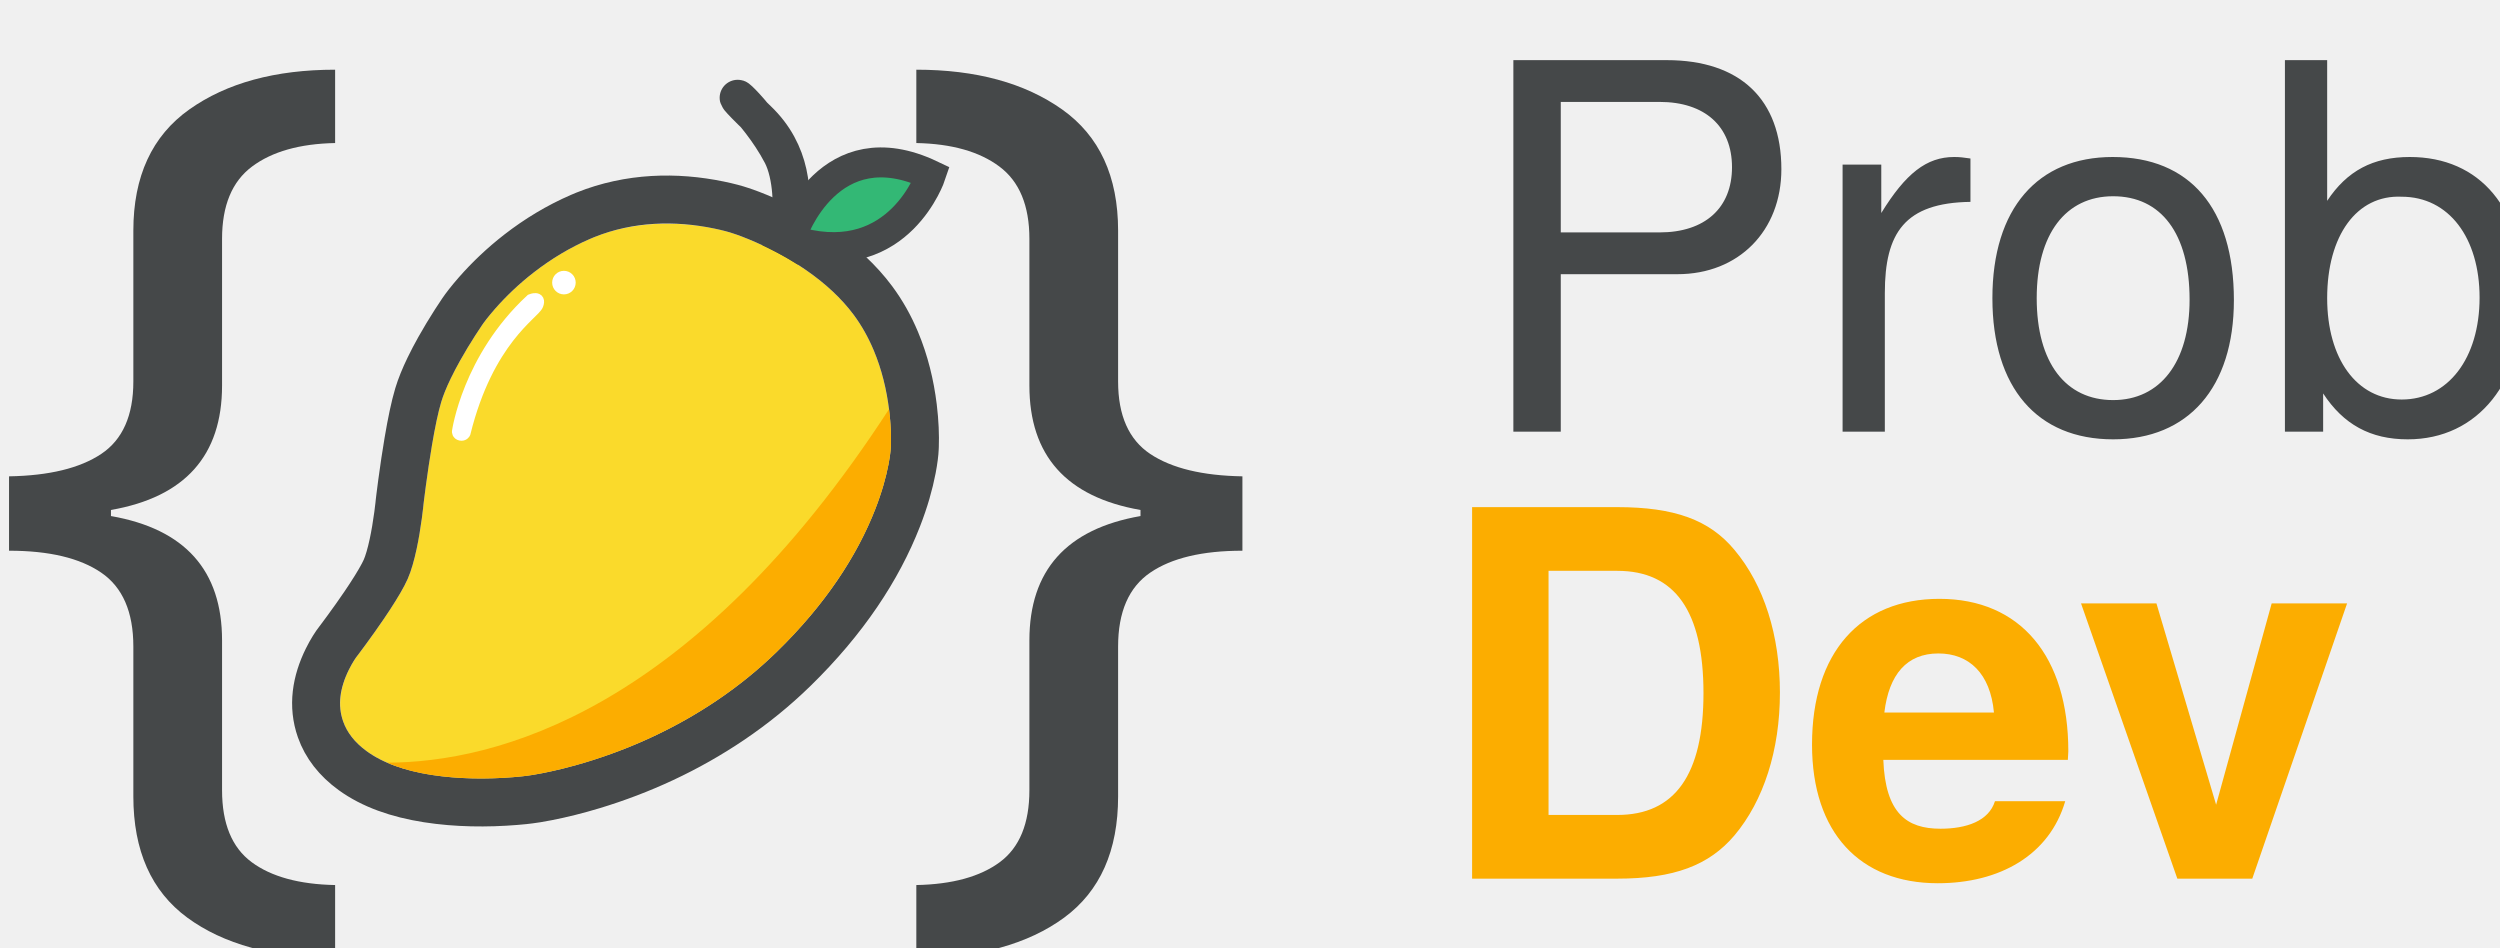
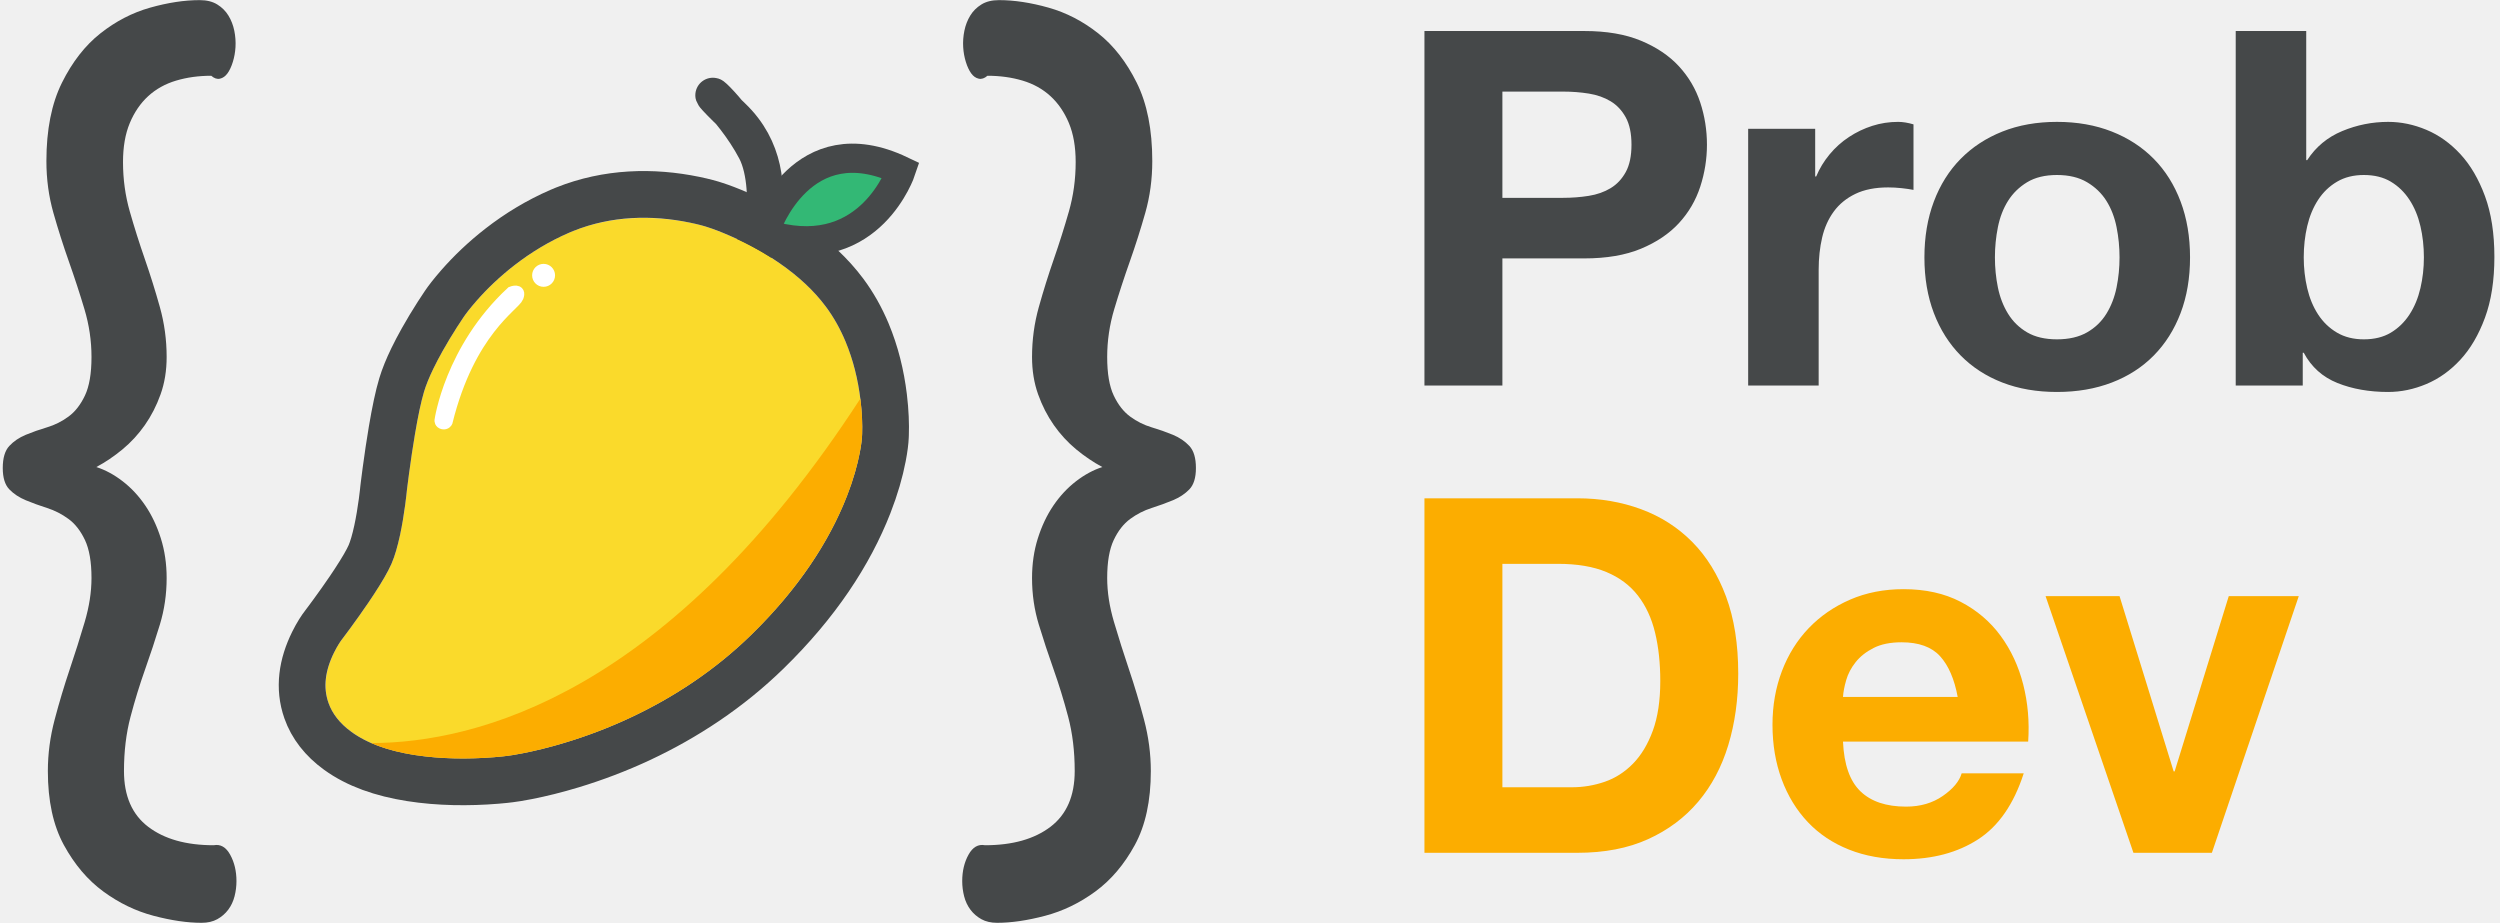
- <svg xmlns="http://www.w3.org/2000/svg" xmlns:xlink="http://www.w3.org/1999/xlink" width="417px" height="158px" viewBox="0 0 417 158" version="1.1">
+ <svg xmlns="http://www.w3.org/2000/svg" xmlns:xlink="http://www.w3.org/1999/xlink" width="428px" height="158px" viewBox="0 0 428 158" version="1.1">
  <defs>
    <path d="M65.483,22.835 C65.483,22.835 53.439,18.657 41.658,23.772 C29.876,28.886 23.629,38.2 23.629,38.2 C23.629,38.2 18.423,45.755 16.854,50.975 C15.284,56.194 13.9,68.022 13.9,68.022 C13.9,68.022 13.134,76.198 11.272,80.457 C9.409,84.716 2.889,93.259 2.889,93.259 C2.889,93.259 -4.545,102.709 4.437,109.225 C13.418,115.741 31.061,113.323 31.061,113.323 C31.061,113.323 54.392,110.61 72.824,92.64 C91.257,74.67 91.84,58.559 91.84,58.559 C91.84,58.559 92.703,45.899 85.643,36.414 C78.583,26.929 65.483,22.835 65.483,22.835 Z" id="path-1" />
  </defs>
  <g id="Page-1" stroke="none" stroke-width="1" fill="none" fill-rule="evenodd">
-     <g id="Group-3" transform="translate(-4, -28)">
-       <g id="Group" transform="translate(60.74188, 44.0837)">
+     <g id="Group-3">
+       <g id="Group" transform="translate(55.74188, 16.0837)">
        <path d="M71.453,31.718 C71.453,31.718 81.168,14.71 69.748,3.787 C61.899,-3.72 69.313,1.728 73.493,9.692 C75.329,13.192 75.404,19.202 74.748,21.209 C72.65,27.627 71.453,31.718 71.453,31.718 Z" id="Path-2" stroke="#454849" stroke-width="6" />
        <g id="Path">
          <use fill="#FADA2B" fill-rule="evenodd" xlink:href="#path-1" />
          <path stroke="#454849" stroke-width="8" d="M66.734,19.036 C65.991,18.782 64.781,18.443 63.182,18.114 C56.011,16.636 48.291,16.791 40.922,19.744 C40.635,19.86 40.349,19.979 40.065,20.102 C36.367,21.707 32.961,23.774 29.846,26.19 C27.139,28.291 24.797,30.54 22.818,32.797 C21.608,34.178 20.77,35.282 20.307,35.972 C20.086,36.293 19.666,36.922 19.133,37.755 C18.247,39.138 17.362,40.6 16.531,42.082 C15.918,43.177 15.356,44.243 14.858,45.272 C14.062,46.917 13.441,48.435 13.023,49.823 C12.452,51.723 11.898,54.367 11.349,57.619 C10.98,59.799 10.635,62.124 10.323,64.447 C10.214,65.259 10.117,66.014 10.032,66.692 C9.981,67.101 9.946,67.396 9.927,67.557 C9.908,67.744 9.888,67.941 9.857,68.224 C9.804,68.706 9.738,69.245 9.66,69.827 C9.438,71.483 9.163,73.136 8.837,74.657 C8.458,76.423 8.035,77.875 7.607,78.855 C7.148,79.904 6.205,81.523 4.917,83.488 C4.631,83.925 4.331,84.376 4.017,84.838 C3.076,86.224 2.063,87.65 1.049,89.033 C0.694,89.517 0.365,89.961 0.07,90.354 C-0.105,90.587 -0.228,90.75 -0.29,90.832 C-0.775,91.447 -1.464,92.496 -2.141,93.866 C-3.998,97.624 -4.67,101.629 -3.273,105.594 C-2.346,108.223 -0.555,110.546 2.088,112.463 C5.387,114.856 9.619,116.334 14.565,117.112 C19.418,117.876 24.501,117.915 29.239,117.529 C30.325,117.441 31.135,117.35 31.604,117.286 C32.122,117.227 33.158,117.067 34.571,116.79 C36.878,116.337 39.435,115.709 42.183,114.876 C50.016,112.501 57.848,108.955 65.178,103.994 C68.891,101.48 72.384,98.656 75.617,95.504 C84.094,87.239 89.703,78.683 92.971,70.315 C94.133,67.338 94.916,64.583 95.39,62.108 C95.678,60.603 95.805,59.471 95.835,58.764 C95.841,58.663 95.848,58.526 95.854,58.352 C95.918,56.605 95.846,54.386 95.538,51.856 C95.079,48.087 94.171,44.357 92.695,40.83 C91.671,38.384 90.398,36.103 88.852,34.025 C86.518,30.89 83.525,28.134 80.034,25.716 C77.121,23.698 74.024,22.024 70.927,20.663 C69.096,19.859 67.639,19.322 66.734,19.036 Z" />
        </g>
        <path d="M7.821,111.128 C25.857,111.099 58.716,102.752 91.546,52.169 C92.019,55.929 91.84,58.559 91.84,58.559 C91.84,58.559 91.257,74.67 72.824,92.64 C54.392,110.61 31.061,113.323 31.061,113.323 C31.061,113.323 17.225,115.219 7.821,111.128 Z" id="Combined-Shape" fill="#FCAD00" />
        <path d="M75.429,22.903 C75.429,22.903 81.527,5.021 98.528,13.105 C98.528,13.105 93.338,28.679 76.755,24.396 L75.429,22.903 Z" id="Path-3" stroke="#454849" stroke-width="5" fill="#33B875" />
        <ellipse id="Oval" fill="#FFFFFF" cx="37.321" cy="31.055" rx="1.964" ry="1.966" />
        <path d="M19.643,55.906 C19.643,55.906 21.349,43.702 31.857,33.948 C31.857,33.948 33.457,33.306 32.895,34.759 C32.333,36.211 24.611,40.531 20.747,56.134 C20.747,56.134 20.564,56.521 20.087,56.418 C19.611,56.316 19.643,55.906 19.643,55.906 Z" id="Path-5" stroke="#FFFFFF" stroke-width="2" fill="#FFFFFF" />
      </g>
-       <text id="{" transform="translate(190.5, 115.5) scale(-1, 1) translate(-190.5, -115.5) " font-family="GrandHotel-Regular, Grand Hotel" font-size="170" font-weight="normal" fill="#454849">
-         <tspan x="165" y="161">{</tspan>
-       </text>
-       <text id="{" font-family="GrandHotel-Regular, Grand Hotel" font-size="170" font-weight="normal" fill="#454849">
-         <tspan x="0.742" y="161">{</tspan>
-       </text>
-       <g id="Group-2" transform="translate(243, 19)" font-size="85" font-family="HelveticaNeue, Helvetica Neue" line-spacing="80" font-weight="normal">
-         <text id="Prob-Dev">
-           <tspan x="5.695" y="81" fill="#454849">Prob</tspan>
-           <tspan x="267.58" y="97.545" font-family="HelveticaNeue-Light, Helvetica Neue" font-weight="300" fill="#454849" />
-           <tspan x="0" y="155.559" font-family="HelveticaNeue-Bold, Helvetica Neue" font-weight="bold" fill="#FCAD00">Dev</tspan>
-         </text>
+       <path d="M198.765,157.985 C196.33,157.985 193.591,157.584 190.547,156.782 C187.503,155.979 184.639,154.596 181.956,152.631 C179.272,150.667 177.017,148.011 175.19,144.663 C173.364,141.315 172.451,137.095 172.451,132.004 C172.451,129.071 172.839,126.138 173.613,123.205 C174.388,120.272 175.246,117.408 176.187,114.614 C177.127,111.819 177.985,109.108 178.76,106.479 C179.535,103.85 179.922,101.346 179.922,98.967 C179.922,96.2 179.548,94.028 178.801,92.451 C178.054,90.874 177.113,89.67 175.979,88.84 C174.845,88.01 173.627,87.387 172.327,86.972 C171.026,86.557 169.809,86.114 168.674,85.644 C167.54,85.174 166.599,84.551 165.852,83.776 C165.105,83.002 164.731,81.784 164.731,80.124 C164.731,78.409 165.105,77.15 165.852,76.347 C166.599,75.545 167.54,74.908 168.674,74.438 C169.809,73.968 171.026,73.539 172.327,73.151 C173.627,72.764 174.845,72.155 175.979,71.325 C177.113,70.495 178.054,69.292 178.801,67.714 C179.548,66.137 179.922,63.938 179.922,61.115 C179.922,58.348 179.521,55.623 178.718,52.939 C177.916,50.255 177.03,47.543 176.062,44.804 C175.094,42.065 174.208,39.284 173.406,36.462 C172.603,33.64 172.202,30.679 172.202,27.58 C172.202,22.212 173.088,17.744 174.858,14.174 C176.629,10.605 178.829,7.783 181.458,5.708 C184.086,3.632 186.922,2.166 189.966,1.308 C193.009,0.45 195.832,0.021 198.433,0.021 C199.65,0.021 200.66,0.271 201.462,0.769 C202.265,1.267 202.901,1.903 203.372,2.678 C203.842,3.452 204.174,4.31 204.368,5.251 C204.561,6.192 204.631,7.132 204.575,8.073 C204.52,8.959 204.368,9.803 204.119,10.605 C203.87,11.407 203.565,12.058 203.206,12.556 C202.846,13.054 202.417,13.358 201.919,13.469 C201.421,13.579 200.923,13.413 200.425,12.971 C198.267,12.971 196.261,13.247 194.407,13.801 C192.553,14.354 190.962,15.24 189.634,16.457 C188.306,17.674 187.254,19.21 186.479,21.064 C185.705,22.918 185.317,25.145 185.317,27.746 C185.317,30.679 185.705,33.501 186.479,36.213 C187.254,38.924 188.112,41.636 189.053,44.348 C189.993,47.059 190.851,49.798 191.626,52.565 C192.401,55.332 192.788,58.182 192.788,61.115 C192.788,63.439 192.442,65.57 191.75,67.507 C191.059,69.444 190.16,71.201 189.053,72.778 C187.946,74.355 186.673,75.738 185.234,76.928 C183.796,78.118 182.301,79.128 180.752,79.958 C182.301,80.456 183.809,81.272 185.276,82.407 C186.742,83.541 188.029,84.925 189.136,86.557 C190.243,88.19 191.128,90.057 191.792,92.16 C192.456,94.263 192.788,96.532 192.788,98.967 C192.788,101.734 192.401,104.39 191.626,106.936 C190.851,109.481 190.007,112.041 189.094,114.614 C188.181,117.187 187.351,119.885 186.604,122.707 C185.857,125.529 185.483,128.628 185.483,132.004 C185.483,136.265 186.867,139.447 189.634,141.55 C192.401,143.653 196.136,144.704 200.84,144.704 C202.002,144.483 202.943,145.022 203.662,146.323 C204.382,147.623 204.741,149.131 204.741,150.847 C204.741,151.732 204.631,152.604 204.409,153.461 C204.188,154.319 203.828,155.08 203.33,155.744 C202.832,156.408 202.209,156.948 201.462,157.363 C200.715,157.778 199.816,157.985 198.765,157.985 Z" id="{" fill="#454849" transform="translate(184.7363, 79.00342) scale(-1, 1) translate(-184.7363, -79.00342) " />
+       <path d="M34.507,157.985 C32.072,157.985 29.332,157.584 26.289,156.782 C23.245,155.979 20.381,154.596 17.697,152.631 C15.014,150.667 12.758,148.011 10.932,144.663 C9.106,141.315 8.193,137.095 8.193,132.004 C8.193,129.071 8.58,126.138 9.355,123.205 C10.13,120.272 10.988,117.408 11.928,114.614 C12.869,111.819 13.727,109.108 14.502,106.479 C15.276,103.85 15.664,101.346 15.664,98.967 C15.664,96.2 15.29,94.028 14.543,92.451 C13.796,90.874 12.855,89.67 11.721,88.84 C10.586,88.01 9.369,87.387 8.069,86.972 C6.768,86.557 5.551,86.114 4.416,85.644 C3.282,85.174 2.341,84.551 1.594,83.776 C0.847,83.002 0.473,81.784 0.473,80.124 C0.473,78.409 0.847,77.15 1.594,76.347 C2.341,75.545 3.282,74.908 4.416,74.438 C5.551,73.968 6.768,73.539 8.069,73.151 C9.369,72.764 10.586,72.155 11.721,71.325 C12.855,70.495 13.796,69.292 14.543,67.714 C15.29,66.137 15.664,63.938 15.664,61.115 C15.664,58.348 15.263,55.623 14.46,52.939 C13.658,50.255 12.772,47.543 11.804,44.804 C10.835,42.065 9.95,39.284 9.148,36.462 C8.345,33.64 7.944,30.679 7.944,27.58 C7.944,22.212 8.829,17.744 10.6,14.174 C12.371,10.605 14.571,7.783 17.199,5.708 C19.828,3.632 22.664,2.166 25.708,1.308 C28.751,0.45 31.574,0.021 34.175,0.021 C35.392,0.021 36.402,0.271 37.204,0.769 C38.007,1.267 38.643,1.903 39.113,2.678 C39.584,3.452 39.916,4.31 40.11,5.251 C40.303,6.192 40.372,7.132 40.317,8.073 C40.262,8.959 40.11,9.803 39.861,10.605 C39.612,11.407 39.307,12.058 38.947,12.556 C38.588,13.054 38.159,13.358 37.661,13.469 C37.163,13.579 36.665,13.413 36.167,12.971 C34.008,12.971 32.002,13.247 30.149,13.801 C28.295,14.354 26.704,15.24 25.376,16.457 C24.048,17.674 22.996,19.21 22.221,21.064 C21.447,22.918 21.059,25.145 21.059,27.746 C21.059,30.679 21.447,33.501 22.221,36.213 C22.996,38.924 23.854,41.636 24.795,44.348 C25.735,47.059 26.593,49.798 27.368,52.565 C28.143,55.332 28.53,58.182 28.53,61.115 C28.53,63.439 28.184,65.57 27.492,67.507 C26.801,69.444 25.901,71.201 24.795,72.778 C23.688,74.355 22.415,75.738 20.976,76.928 C19.537,78.118 18.043,79.128 16.494,79.958 C18.043,80.456 19.551,81.272 21.018,82.407 C22.484,83.541 23.771,84.925 24.878,86.557 C25.984,88.19 26.87,90.057 27.534,92.16 C28.198,94.263 28.53,96.532 28.53,98.967 C28.53,101.734 28.143,104.39 27.368,106.936 C26.593,109.481 25.749,112.041 24.836,114.614 C23.923,117.187 23.093,119.885 22.346,122.707 C21.599,125.529 21.225,128.628 21.225,132.004 C21.225,136.265 22.609,139.447 25.376,141.55 C28.143,143.653 31.878,144.704 36.582,144.704 C37.744,144.483 38.685,145.022 39.404,146.323 C40.123,147.623 40.483,149.131 40.483,150.847 C40.483,151.732 40.372,152.604 40.151,153.461 C39.93,154.319 39.57,155.08 39.072,155.744 C38.574,156.408 37.951,156.948 37.204,157.363 C36.457,157.778 35.558,157.985 34.507,157.985 Z" id="{" fill="#454849" />
+       <g id="Group-2" transform="translate(243, 5)">
+         <path d="M14.21,28.87 L24.58,28.87 C26.11,28.87 27.583,28.757 29,28.53 C30.417,28.303 31.663,27.864 32.74,27.212 C33.817,26.561 34.681,25.64 35.333,24.45 C35.984,23.26 36.31,21.702 36.31,19.775 C36.31,17.848 35.984,16.29 35.333,15.1 C34.681,13.91 33.817,12.989 32.74,12.338 C31.663,11.686 30.417,11.247 29,11.02 C27.583,10.793 26.11,10.68 24.58,10.68 L14.21,10.68 L14.21,28.87 Z M0.865,0.31 L28.235,0.31 C32.032,0.31 35.262,0.862 37.925,1.968 C40.588,3.073 42.756,4.532 44.428,6.345 C46.099,8.158 47.317,10.227 48.083,12.55 C48.848,14.873 49.23,17.282 49.23,19.775 C49.23,22.212 48.848,24.606 48.083,26.957 C47.317,29.309 46.099,31.392 44.428,33.205 C42.756,35.018 40.588,36.477 37.925,37.583 C35.262,38.688 32.032,39.24 28.235,39.24 L14.21,39.24 L14.21,61 L0.865,61 L0.865,0.31 Z M56.285,17.055 L56.285,61 L68.355,61 L68.355,41.195 C68.355,39.212 68.553,37.37 68.95,35.67 C69.347,33.97 70.012,32.483 70.948,31.207 C71.883,29.932 73.115,28.927 74.645,28.19 C76.175,27.453 78.045,27.085 80.255,27.085 C80.992,27.085 81.757,27.127 82.55,27.212 C83.343,27.298 84.023,27.397 84.59,27.51 L84.59,16.29 C83.627,16.007 82.748,15.865 81.955,15.865 C80.425,15.865 78.952,16.092 77.535,16.545 C76.118,16.998 74.787,17.636 73.54,18.457 C72.293,19.279 71.188,20.271 70.225,21.433 C69.262,22.594 68.497,23.855 67.93,25.215 L67.76,25.215 L67.76,17.055 L56.285,17.055 Z M98.53,39.07 C98.53,40.827 98.7,42.541 99.04,44.212 C99.38,45.884 99.961,47.386 100.782,48.718 C101.604,50.049 102.695,51.112 104.055,51.905 C105.415,52.698 107.115,53.095 109.155,53.095 C111.195,53.095 112.909,52.698 114.297,51.905 C115.686,51.112 116.791,50.049 117.612,48.718 C118.434,47.386 119.015,45.884 119.355,44.212 C119.695,42.541 119.865,40.827 119.865,39.07 C119.865,37.313 119.695,35.585 119.355,33.885 C119.015,32.185 118.434,30.683 117.612,29.38 C116.791,28.077 115.686,27.014 114.297,26.192 C112.909,25.371 111.195,24.96 109.155,24.96 C107.115,24.96 105.415,25.371 104.055,26.192 C102.695,27.014 101.604,28.077 100.782,29.38 C99.961,30.683 99.38,32.185 99.04,33.885 C98.7,35.585 98.53,37.313 98.53,39.07 Z M86.46,39.07 C86.46,35.557 86.998,32.369 88.075,29.508 C89.152,26.646 90.682,24.209 92.665,22.198 C94.648,20.186 97.028,18.628 99.805,17.523 C102.582,16.417 105.698,15.865 109.155,15.865 C112.612,15.865 115.742,16.417 118.547,17.523 C121.353,18.628 123.747,20.186 125.73,22.198 C127.713,24.209 129.243,26.646 130.32,29.508 C131.397,32.369 131.935,35.557 131.935,39.07 C131.935,42.583 131.397,45.757 130.32,48.59 C129.243,51.423 127.713,53.846 125.73,55.858 C123.747,57.869 121.353,59.413 118.547,60.49 C115.742,61.567 112.612,62.105 109.155,62.105 C105.698,62.105 102.582,61.567 99.805,60.49 C97.028,59.413 94.648,57.869 92.665,55.858 C90.682,53.846 89.152,51.423 88.075,48.59 C86.998,45.757 86.46,42.583 86.46,39.07 Z M171.97,39.07 C171.97,37.2 171.772,35.415 171.375,33.715 C170.978,32.015 170.355,30.513 169.505,29.21 C168.655,27.907 167.593,26.873 166.317,26.108 C165.042,25.342 163.498,24.96 161.685,24.96 C159.928,24.96 158.398,25.342 157.095,26.108 C155.792,26.873 154.715,27.907 153.865,29.21 C153.015,30.513 152.392,32.015 151.995,33.715 C151.598,35.415 151.4,37.2 151.4,39.07 C151.4,40.883 151.598,42.64 151.995,44.34 C152.392,46.04 153.015,47.542 153.865,48.845 C154.715,50.148 155.792,51.182 157.095,51.947 C158.398,52.713 159.928,53.095 161.685,53.095 C163.498,53.095 165.042,52.713 166.317,51.947 C167.593,51.182 168.655,50.148 169.505,48.845 C170.355,47.542 170.978,46.04 171.375,44.34 C171.772,42.64 171.97,40.883 171.97,39.07 Z M139.755,0.31 L151.825,0.31 L151.825,22.41 L151.995,22.41 C153.468,20.143 155.466,18.486 157.988,17.438 C160.509,16.389 163.13,15.865 165.85,15.865 C168.06,15.865 170.242,16.318 172.395,17.225 C174.548,18.132 176.489,19.52 178.218,21.39 C179.946,23.26 181.348,25.654 182.425,28.573 C183.502,31.491 184.04,34.962 184.04,38.985 C184.04,43.008 183.502,46.479 182.425,49.398 C181.348,52.316 179.946,54.71 178.218,56.58 C176.489,58.45 174.548,59.838 172.395,60.745 C170.242,61.652 168.06,62.105 165.85,62.105 C162.62,62.105 159.73,61.595 157.18,60.575 C154.63,59.555 152.703,57.827 151.4,55.39 L151.23,55.39 L151.23,61 L139.755,61 L139.755,0.31 Z" id="Prob" fill="#454849" />
+         <path d="M14.21,129.78 L26.11,129.78 C28.037,129.78 29.907,129.468 31.72,128.845 C33.533,128.222 35.148,127.188 36.565,125.743 C37.982,124.297 39.115,122.413 39.965,120.09 C40.815,117.767 41.24,114.933 41.24,111.59 C41.24,108.53 40.943,105.768 40.347,103.302 C39.752,100.837 38.775,98.727 37.415,96.97 C36.055,95.213 34.256,93.868 32.017,92.933 C29.779,91.997 27.017,91.53 23.73,91.53 L14.21,91.53 L14.21,129.78 Z M0.865,80.31 L27.045,80.31 C30.955,80.31 34.596,80.933 37.968,82.18 C41.339,83.427 44.257,85.297 46.722,87.79 C49.188,90.283 51.114,93.4 52.502,97.14 C53.891,100.88 54.585,105.272 54.585,110.315 C54.585,114.735 54.018,118.815 52.885,122.555 C51.752,126.295 50.038,129.525 47.742,132.245 C45.447,134.965 42.586,137.104 39.157,138.662 C35.729,140.221 31.692,141 27.045,141 L0.865,141 L0.865,80.31 Z M92.155,114.31 C91.588,111.25 90.583,108.927 89.138,107.34 C87.692,105.753 85.497,104.96 82.55,104.96 C80.623,104.96 79.023,105.286 77.748,105.938 C76.472,106.589 75.453,107.397 74.688,108.36 C73.922,109.323 73.384,110.343 73.073,111.42 C72.761,112.497 72.577,113.46 72.52,114.31 L92.155,114.31 Z M72.52,121.96 C72.69,125.87 73.682,128.703 75.495,130.46 C77.308,132.217 79.915,133.095 83.315,133.095 C85.752,133.095 87.848,132.486 89.605,131.268 C91.362,130.049 92.438,128.76 92.835,127.4 L103.46,127.4 C101.76,132.67 99.153,136.438 95.64,138.705 C92.127,140.972 87.877,142.105 82.89,142.105 C79.433,142.105 76.317,141.553 73.54,140.447 C70.763,139.342 68.412,137.77 66.485,135.73 C64.558,133.69 63.071,131.253 62.023,128.42 C60.974,125.587 60.45,122.47 60.45,119.07 C60.45,115.783 60.988,112.723 62.065,109.89 C63.142,107.057 64.672,104.606 66.655,102.537 C68.638,100.469 71.004,98.84 73.752,97.65 C76.501,96.46 79.547,95.865 82.89,95.865 C86.63,95.865 89.888,96.587 92.665,98.032 C95.442,99.478 97.722,101.418 99.507,103.855 C101.293,106.292 102.582,109.068 103.375,112.185 C104.168,115.302 104.452,118.56 104.225,121.96 L72.52,121.96 Z M135.675,141 L150.55,97.055 L138.565,97.055 L129.3,127.06 L129.13,127.06 L119.865,97.055 L107.2,97.055 L122.245,141 L135.675,141 Z" id="Dev" fill="#FCAD00" />
      </g>
    </g>
  </g>
</svg>
